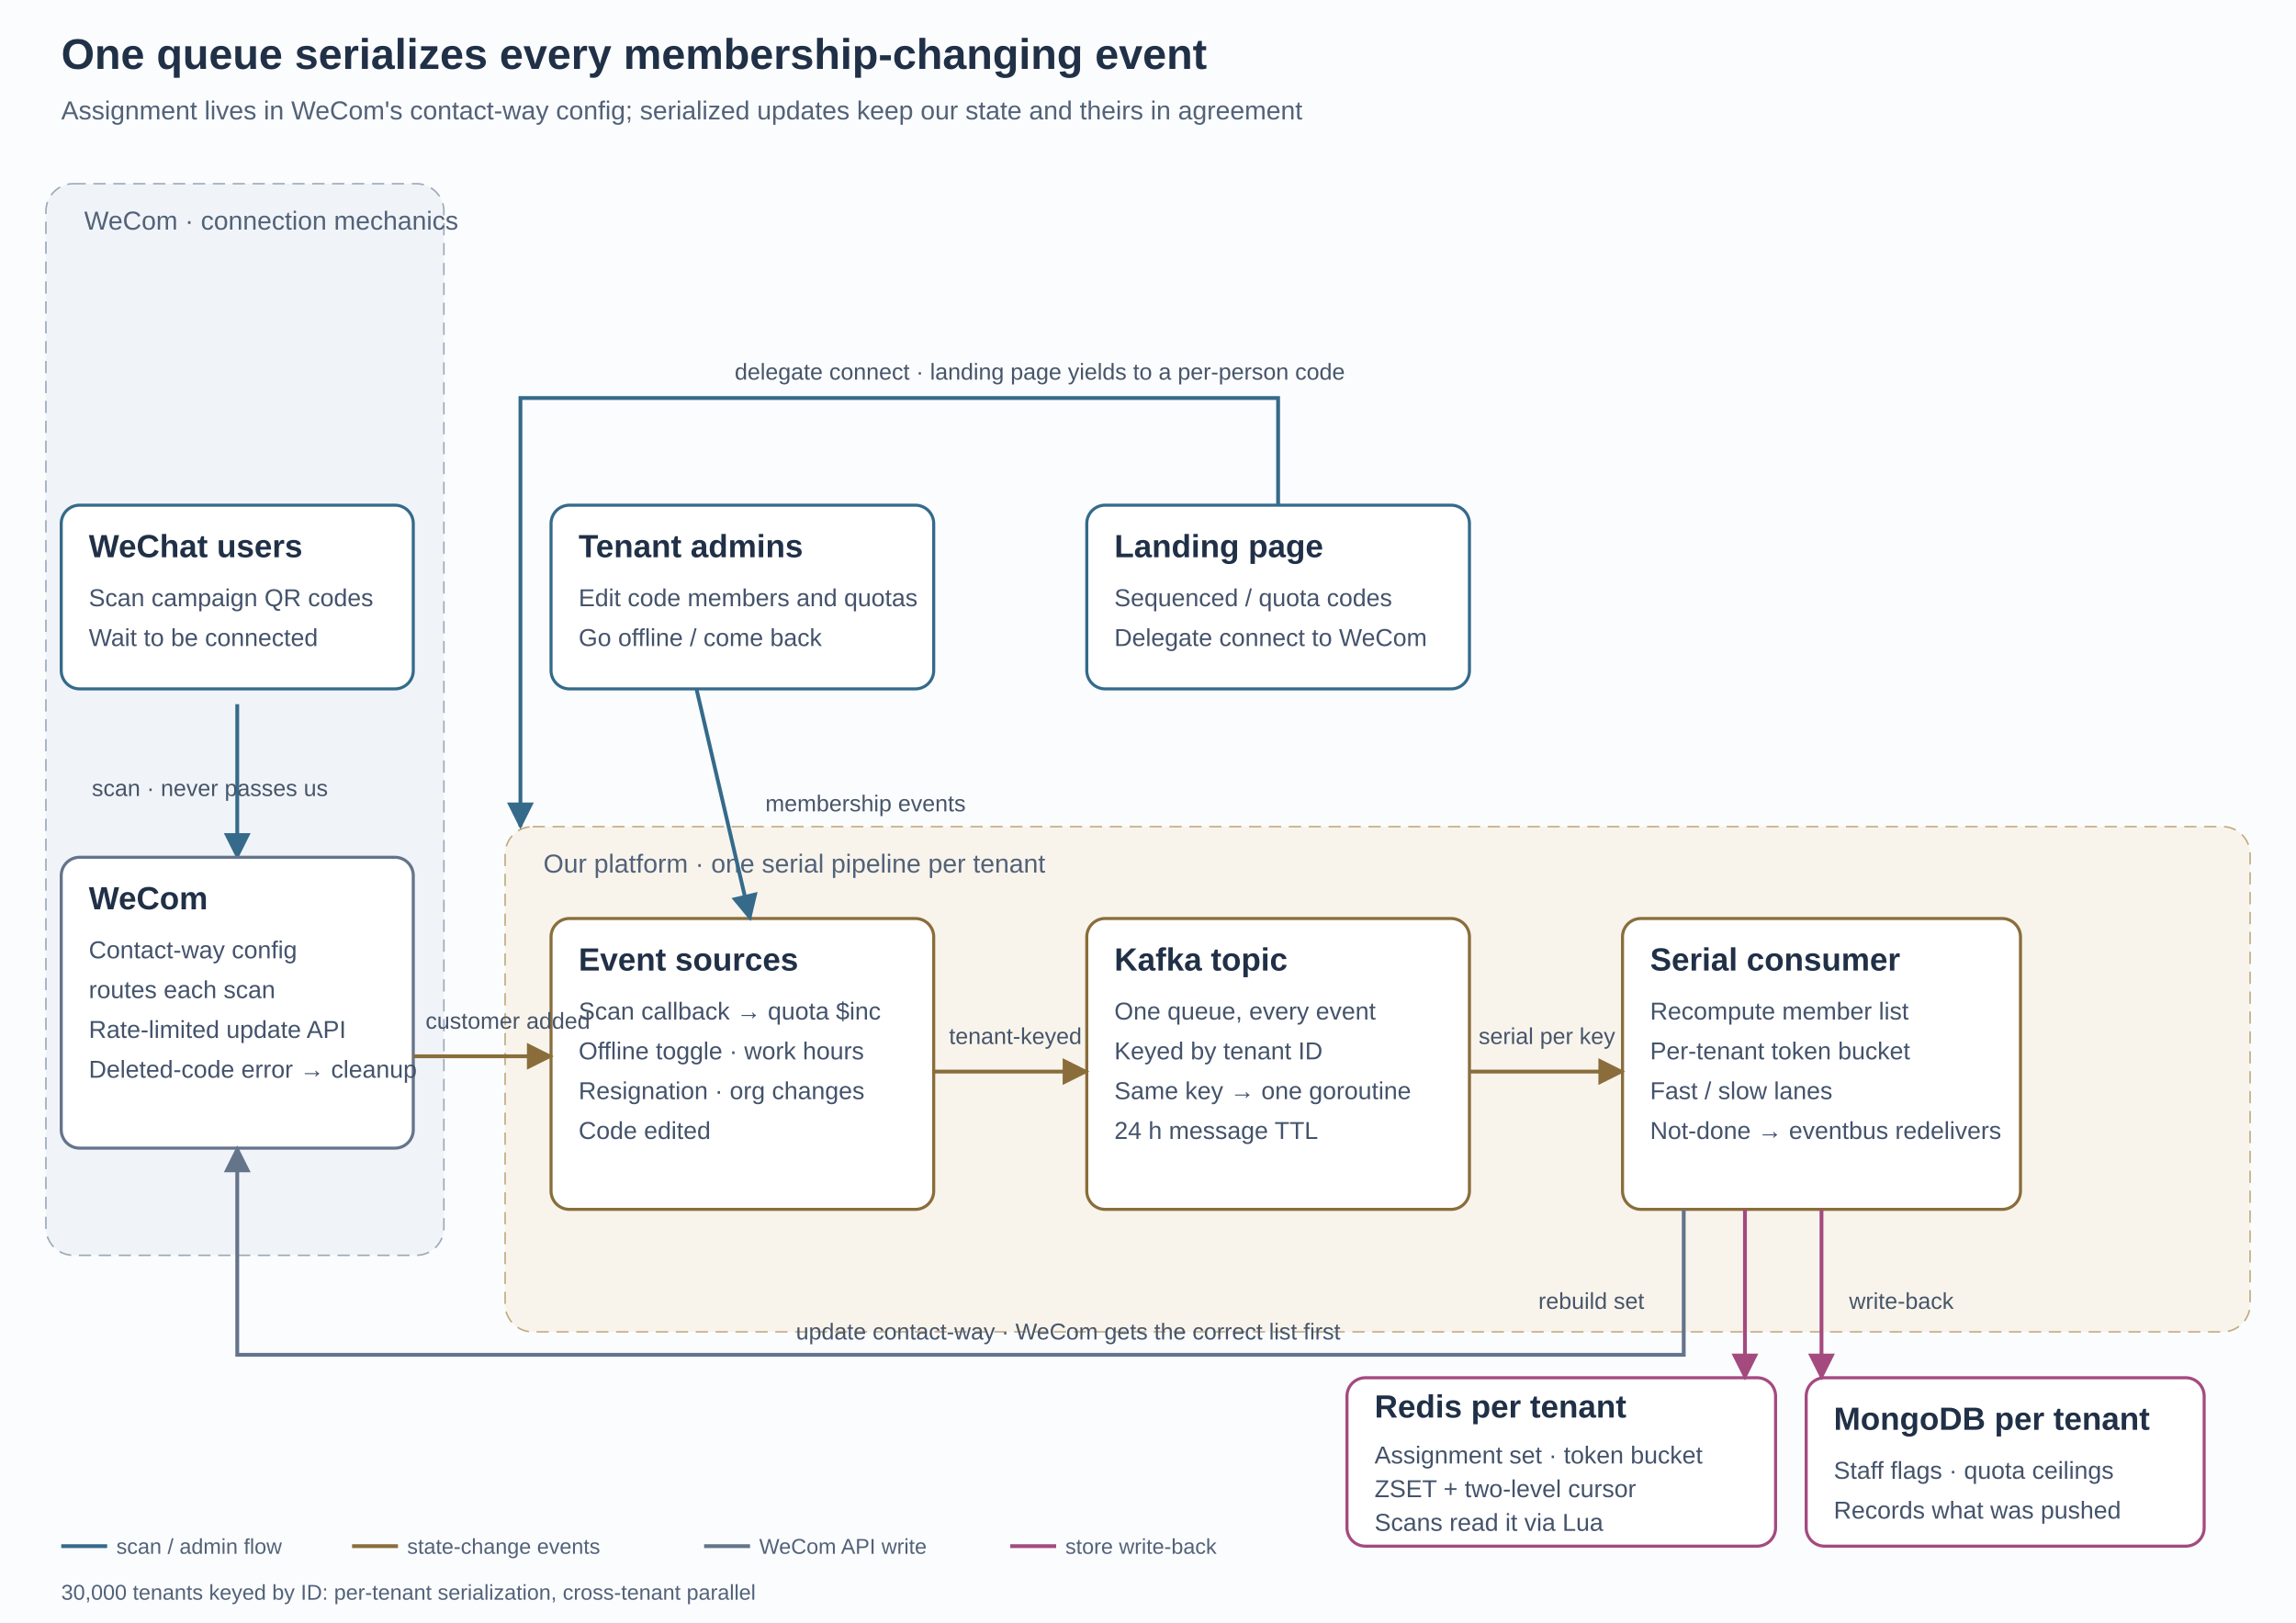
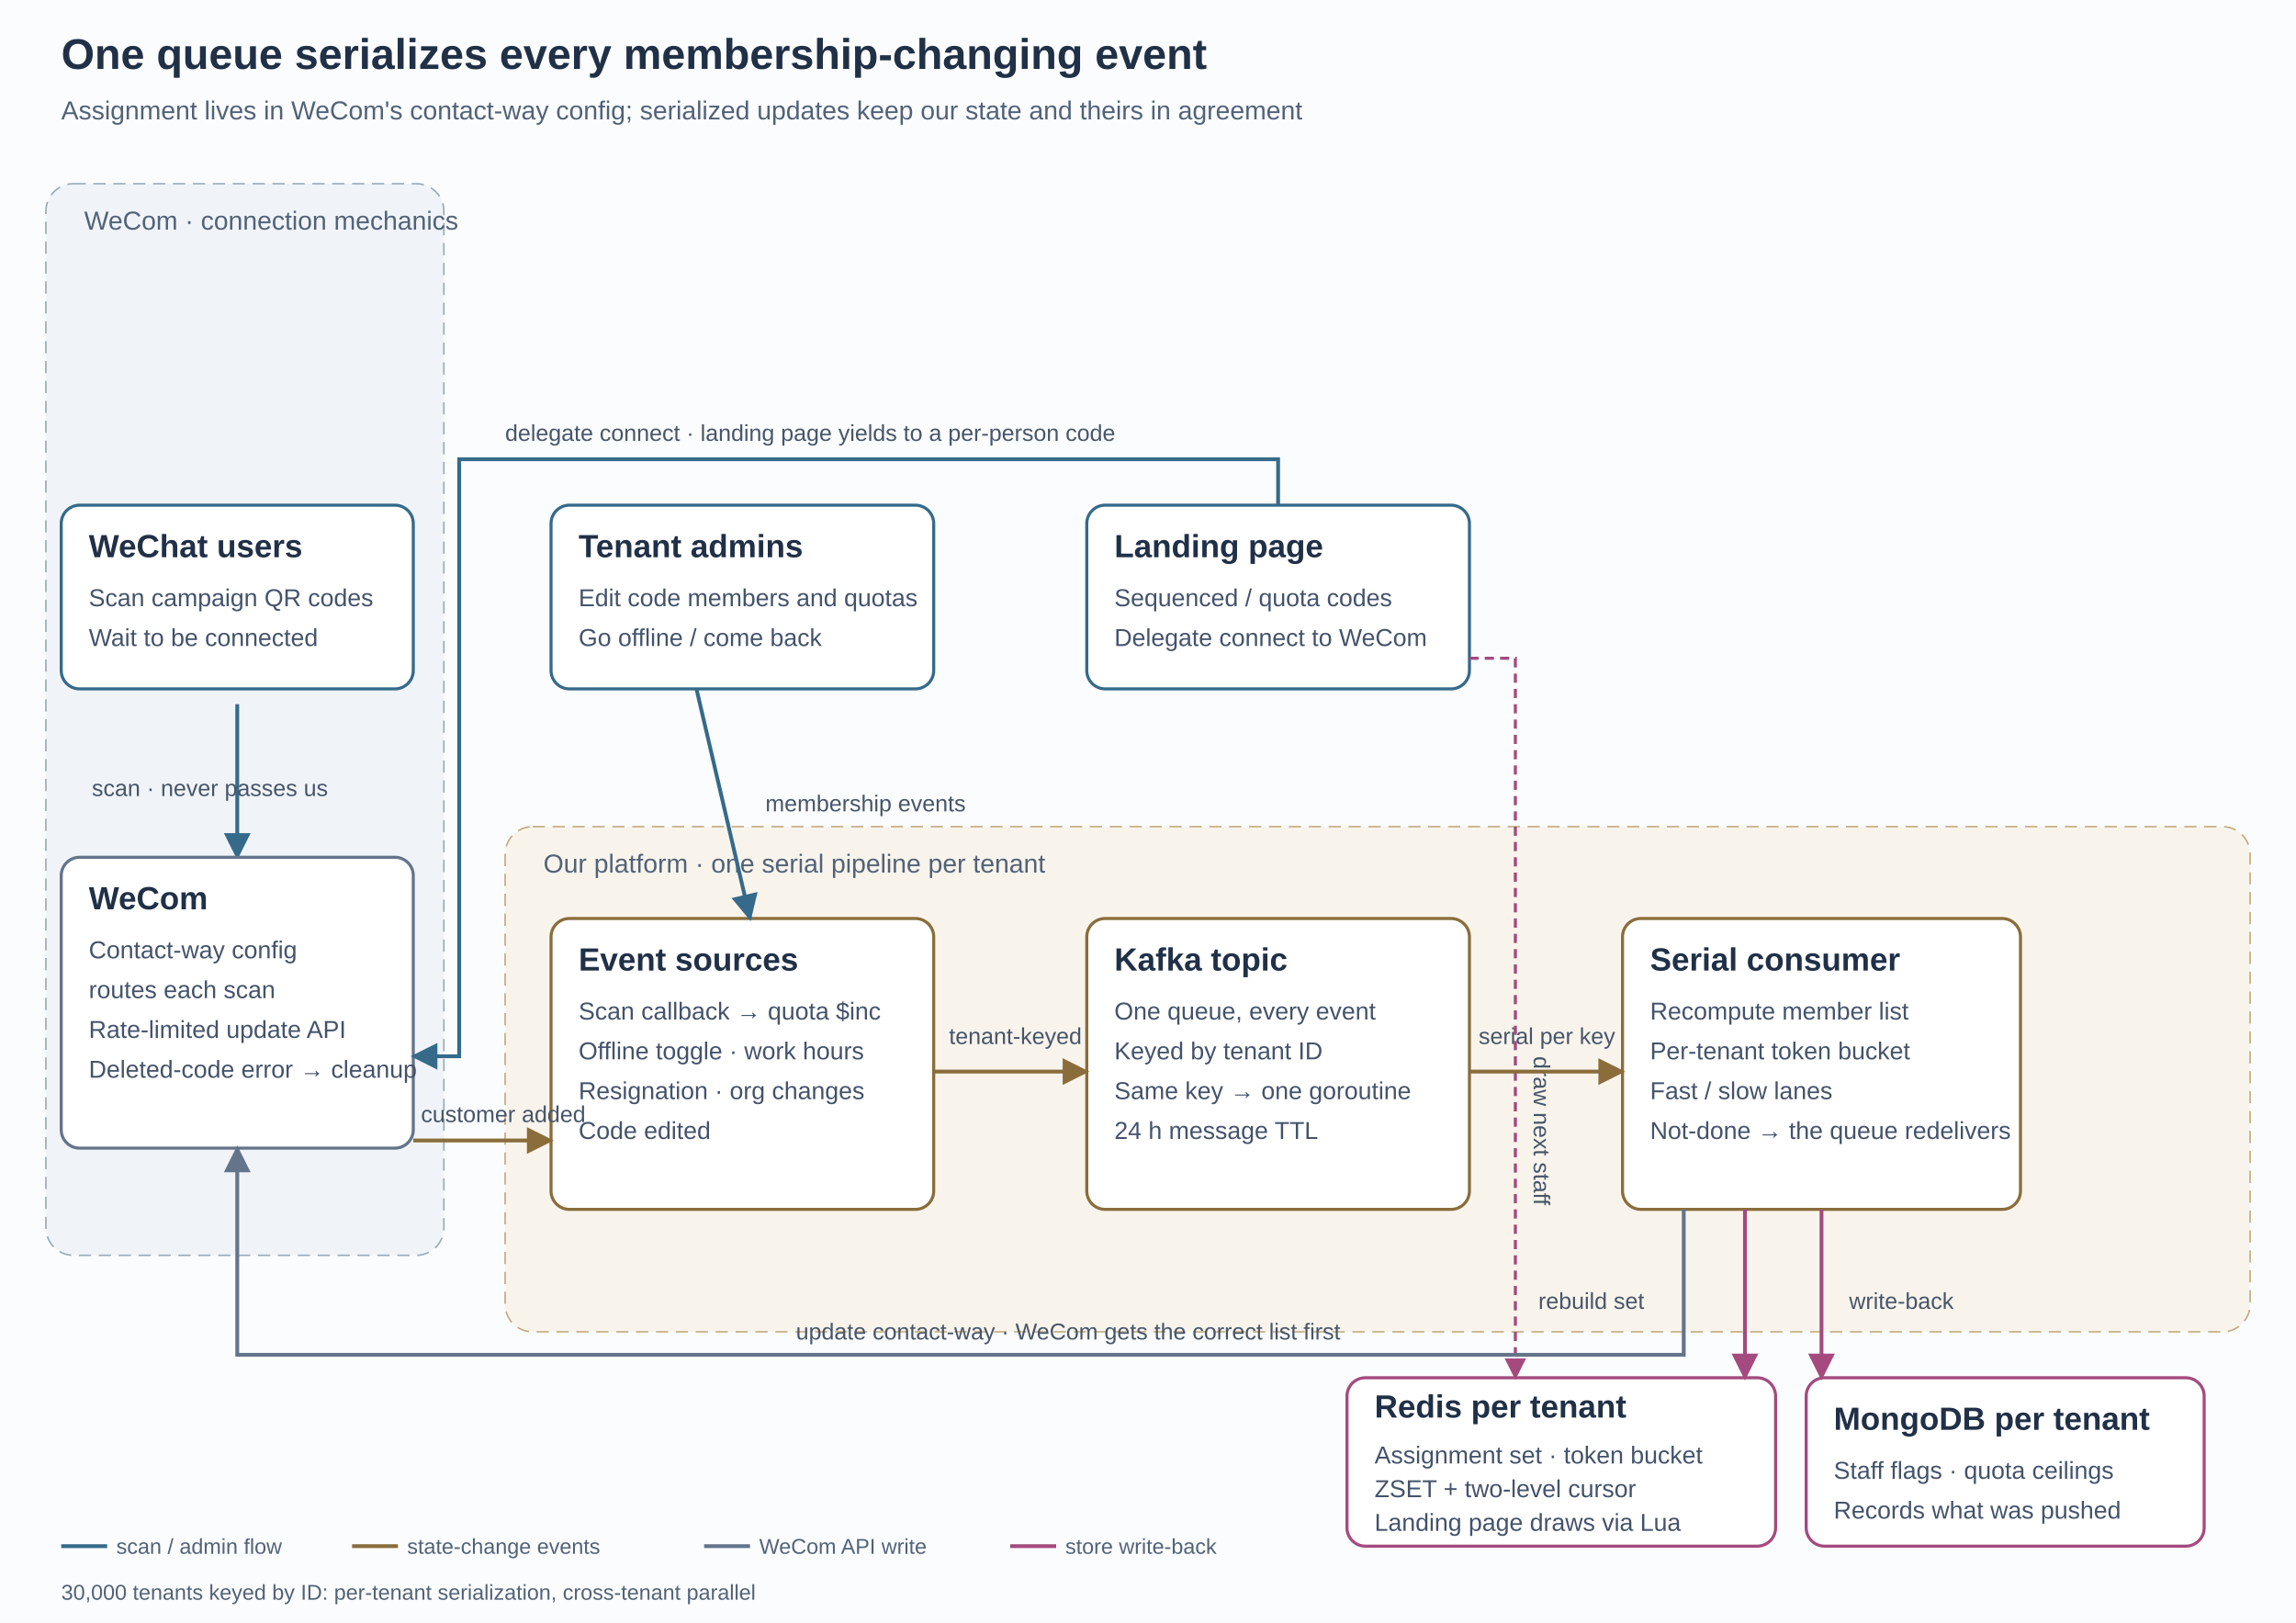
<svg xmlns="http://www.w3.org/2000/svg" width="1500" height="1060" viewBox="0 0 1500 1060">
  <defs>
    <marker id="arrow" viewBox="0 0 10 10" refX="9" refY="5" markerWidth="7" markerHeight="7" orient="auto-start-reverse">
      <path d="M0 0 L10 5 L0 10 Z" fill="context-stroke" />
    </marker>
  </defs>
  <rect width="100%" height="100%" fill="#fbfcfe" />
  <style>text{font-family:Arial,Helvetica,sans-serif;fill:#203047}.title{font-size:28px;font-weight:700}.sub{font-size:17px;fill:#526278}.node{font-size:21px;font-weight:700}.body{font-size:16px;fill:#44536b}.edge{font-size:15px;fill:#475569}.tech{font-size:12.5px;font-weight:700;fill:#8a6f43}.leg{font-size:14px;fill:#526278}</style>
  <text x="40" y="45" class="title">One queue serializes every membership-changing event</text>
  <text x="40" y="78" class="sub">Assignment lives in WeCom's contact-way config; serialized updates keep our state and theirs in agreement</text>
  <rect x="30" y="120" width="260" height="700" rx="18" fill="#f0f4f8" stroke="#9aa9b8" stroke-dasharray="8 5" />
  <text x="55" y="150" class="sub">WeCom · connection mechanics</text>
  <path d="M 155 460 L 155 560" fill="none" stroke="#356a8a" stroke-width="2.5" marker-end="url(#arrow)" />
  <text x="60" y="520" class="edge">scan · never passes us</text>
  <g id="wx">
    <rect x="40" y="330" width="230" height="120" rx="12" fill="white" stroke="#356a8a" stroke-width="2" />
    <text x="58" y="364" class="node">WeChat users</text>
    <text x="58" y="396" class="body">Scan campaign QR codes</text>
    <text x="58" y="422" class="body">Wait to be connected</text>
  </g>
  <g id="wecom">
    <rect x="40" y="560" width="230" height="190" rx="12" fill="white" stroke="#64748b" stroke-width="2" />
    <text x="58" y="594" class="node">WeCom</text>
    <text x="58" y="626" class="body">Contact-way config</text>
    <text x="58" y="652" class="body">routes each scan</text>
    <text x="58" y="678" class="body">Rate-limited update API</text>
    <text x="58" y="704" class="body">Deleted-code error → cleanup</text>
  </g>
  <g id="admins">
    <rect x="360" y="330" width="250" height="120" rx="12" fill="white" stroke="#356a8a" stroke-width="2" />
    <text x="378" y="364" class="node">Tenant admins</text>
    <text x="378" y="396" class="body">Edit code members and quotas</text>
    <text x="378" y="422" class="body">Go offline / come back</text>
  </g>
  <g id="landing">
    <rect x="710" y="330" width="250" height="120" rx="12" fill="white" stroke="#356a8a" stroke-width="2" />
    <text x="728" y="364" class="node">Landing page</text>
    <text x="728" y="396" class="body">Sequenced / quota codes</text>
    <text x="728" y="422" class="body">Delegate connect to WeCom</text>
  </g>
  <rect x="330" y="540" width="1140" height="330" rx="18" fill="#f8f4ec" stroke="#c0aa7e" stroke-dasharray="8 5" />
  <text x="355" y="570" class="sub">Our platform · one serial pipeline per tenant</text>
  <g id="callback">
    <rect x="360" y="600" width="250" height="190" rx="12" fill="white" stroke="#8a6d3b" stroke-width="2" />
    <text x="378" y="634" class="node">Event sources</text>
    <text x="378" y="666" class="body">Scan callback → quota $inc</text>
    <text x="378" y="692" class="body">Offline toggle · work hours</text>
    <text x="378" y="718" class="body">Resignation · org changes</text>
    <text x="378" y="744" class="body">Code edited</text>
  </g>
  <g id="kafka">
    <rect x="710" y="600" width="250" height="190" rx="12" fill="white" stroke="#8a6d3b" stroke-width="2" />
    <text x="728" y="634" class="node">Kafka topic</text>
    <text x="728" y="666" class="body">One queue, every event</text>
    <text x="728" y="692" class="body">Keyed by tenant ID</text>
    <text x="728" y="718" class="body">Same key → one goroutine</text>
    <text x="728" y="744" class="body">24 h message TTL</text>
  </g>
  <g id="consumer">
    <rect x="1060" y="600" width="260" height="190" rx="12" fill="white" stroke="#8a6d3b" stroke-width="2" />
    <text x="1078" y="634" class="node">Serial consumer</text>
    <text x="1078" y="666" class="body">Recompute member list</text>
    <text x="1078" y="692" class="body">Per-tenant token bucket</text>
    <text x="1078" y="718" class="body">Fast / slow lanes</text>
-     <text x="1078" y="744" class="body">Not-done → eventbus redelivers</text>
+     <text x="1078" y="744" class="body">Not-done → the queue redelivers</text>
  </g>
  <g id="mongo">
    <rect x="1180" y="900" width="260" height="110" rx="12" fill="white" stroke="#a44a7f" stroke-width="2" />
    <text x="1198" y="934" class="node">MongoDB per tenant</text>
    <text x="1198" y="966" class="body">Staff flags · quota ceilings</text>
    <text x="1198" y="992" class="body">Records what was pushed</text>
  </g>
  <g id="redis">
    <rect x="880" y="900" width="280" height="110" rx="12" fill="white" stroke="#a44a7f" stroke-width="2" />
    <text x="898" y="926" class="node">Redis per tenant</text>
    <text x="898" y="956" class="body">Assignment set · token bucket</text>
    <text x="898" y="978" class="body">ZSET + two-level cursor</text>
-     <text x="898" y="1000" class="body">Scans read it via Lua</text>
+     <text x="898" y="1000" class="body">Landing page draws via Lua</text>
  </g>
-   <path d="M 270 690 L 360 690" fill="none" stroke="#8a6d3b" stroke-width="2.5" marker-end="url(#arrow)" />
-   <text x="278" y="672" class="edge">customer added</text>
+   <path d="M 960 430 L 990 430 L 990 900" fill="none" stroke="#a44a7f" stroke-width="2" stroke-dasharray="6 4" marker-end="url(#arrow)" />
+   <text x="1002" y="690" class="edge" transform="rotate(90 1002 690)">draw next staff</text>
+   <path d="M 270 745 L 360 745" fill="none" stroke="#8a6d3b" stroke-width="2.5" marker-end="url(#arrow)" />
+   <text x="275" y="733" class="edge">customer added</text>
  <path d="M 455 450 L 490 600" fill="none" stroke="#356a8a" stroke-width="2.5" marker-end="url(#arrow)" />
  <text x="500" y="530" class="edge">membership events</text>
-   <path d="M 835 330 L 835 260 L 340 260 L 340 540" fill="none" stroke="#356a8a" stroke-width="2.5" marker-end="url(#arrow)" />
-   <text x="480" y="248" class="edge">delegate connect · landing page yields to a per-person code</text>
+   <path d="M 835 330 L 835 300 L 300 300 L 300 690 L 270 690" fill="none" stroke="#356a8a" stroke-width="2.5" marker-end="url(#arrow)" />
+   <text x="330" y="288" class="edge">delegate connect · landing page yields to a per-person code</text>
  <path d="M 610 700 L 710 700" fill="none" stroke="#8a6d3b" stroke-width="2.5" marker-end="url(#arrow)" />
  <text x="620" y="682" class="edge">tenant-keyed</text>
  <path d="M 960 700 L 1060 700" fill="none" stroke="#8a6d3b" stroke-width="2.5" marker-end="url(#arrow)" />
  <text x="966" y="682" class="edge">serial per key</text>
  <path d="M 1190 790 L 1190 900" fill="none" stroke="#a44a7f" stroke-width="2.5" marker-end="url(#arrow)" />
  <path d="M 1140 790 L 1140 900" fill="none" stroke="#a44a7f" stroke-width="2.5" marker-end="url(#arrow)" />
  <text x="1005" y="855" class="edge">rebuild set</text>
  <text x="1208" y="855" class="edge">write-back</text>
  <path d="M 1100 790 L 1100 885 L 155 885 L 155 750" fill="none" stroke="#64748b" stroke-width="2.5" marker-end="url(#arrow)" />
  <text x="520" y="875" class="edge">update contact-way · WeCom gets the correct list first</text>
  <line x1="40" y1="1010" x2="70" y2="1010" stroke="#356a8a" stroke-width="2.5" />
  <text x="76" y="1015" class="leg">scan / admin flow</text>
  <line x1="230" y1="1010" x2="260" y2="1010" stroke="#8a6d3b" stroke-width="2.5" />
  <text x="266" y="1015" class="leg">state-change events</text>
  <line x1="460" y1="1010" x2="490" y2="1010" stroke="#64748b" stroke-width="2.5" />
  <text x="496" y="1015" class="leg">WeCom API write</text>
  <line x1="660" y1="1010" x2="690" y2="1010" stroke="#a44a7f" stroke-width="2.5" />
  <text x="696" y="1015" class="leg">store write-back</text>
  <text x="40" y="1045" class="leg">30,000 tenants keyed by ID: per-tenant serialization, cross-tenant parallel</text>
</svg>
